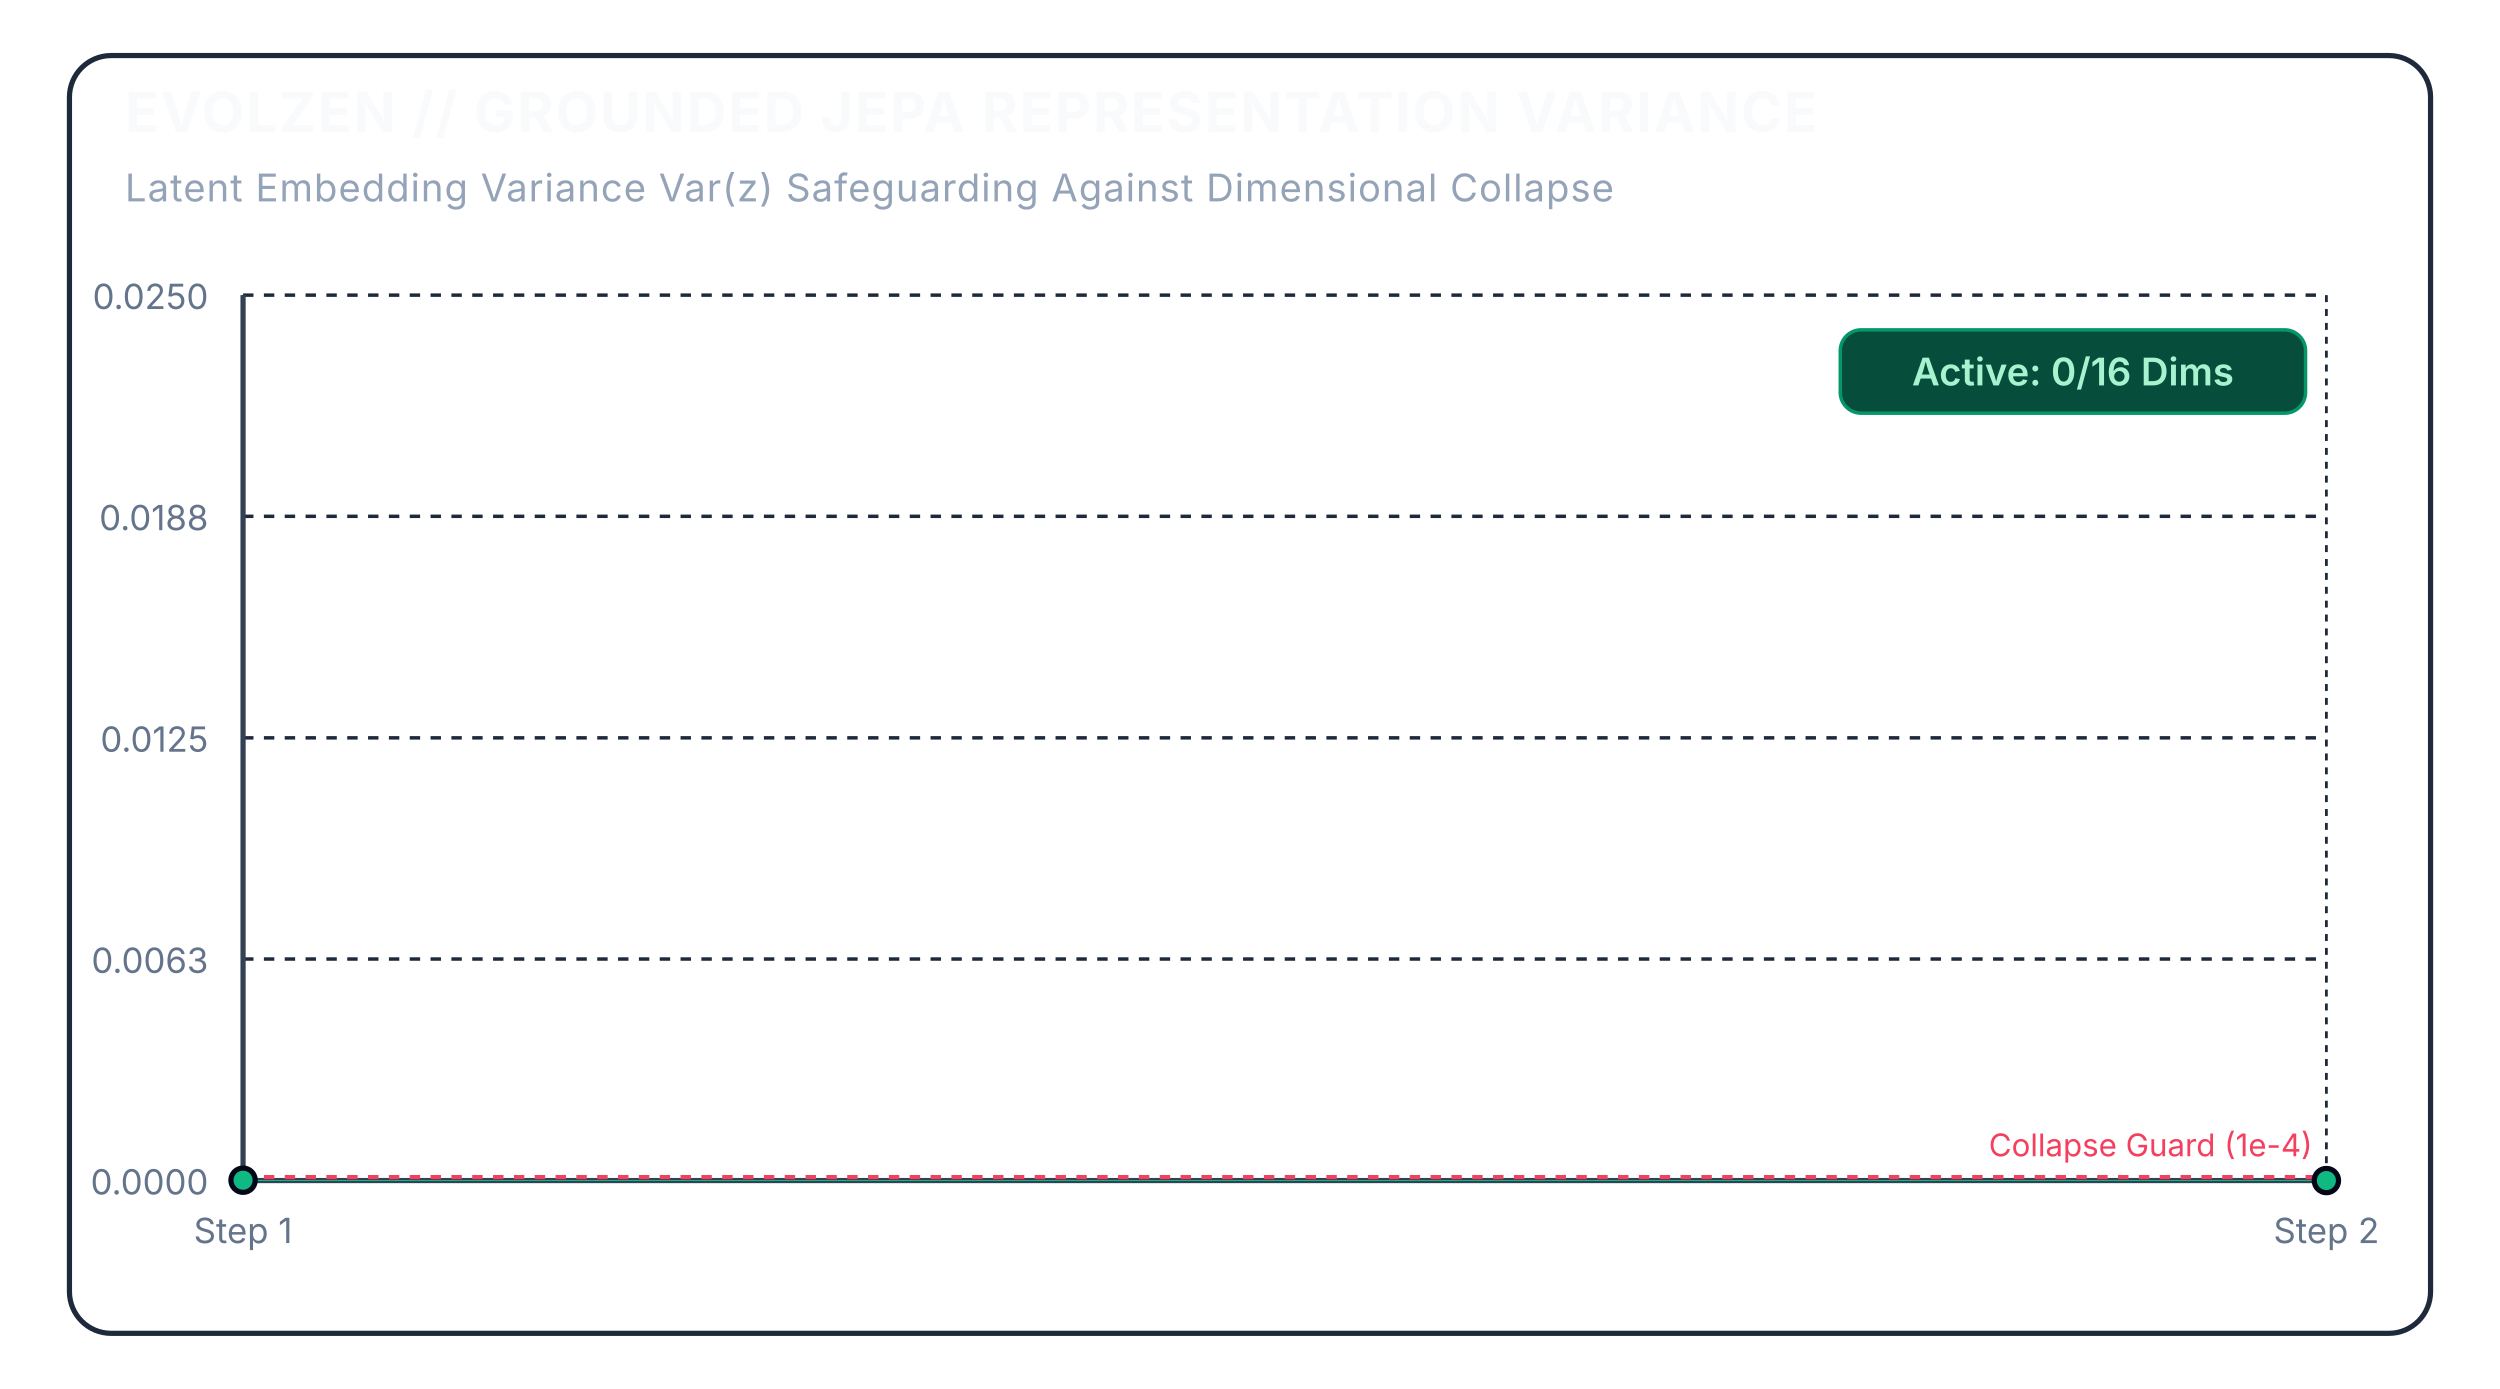
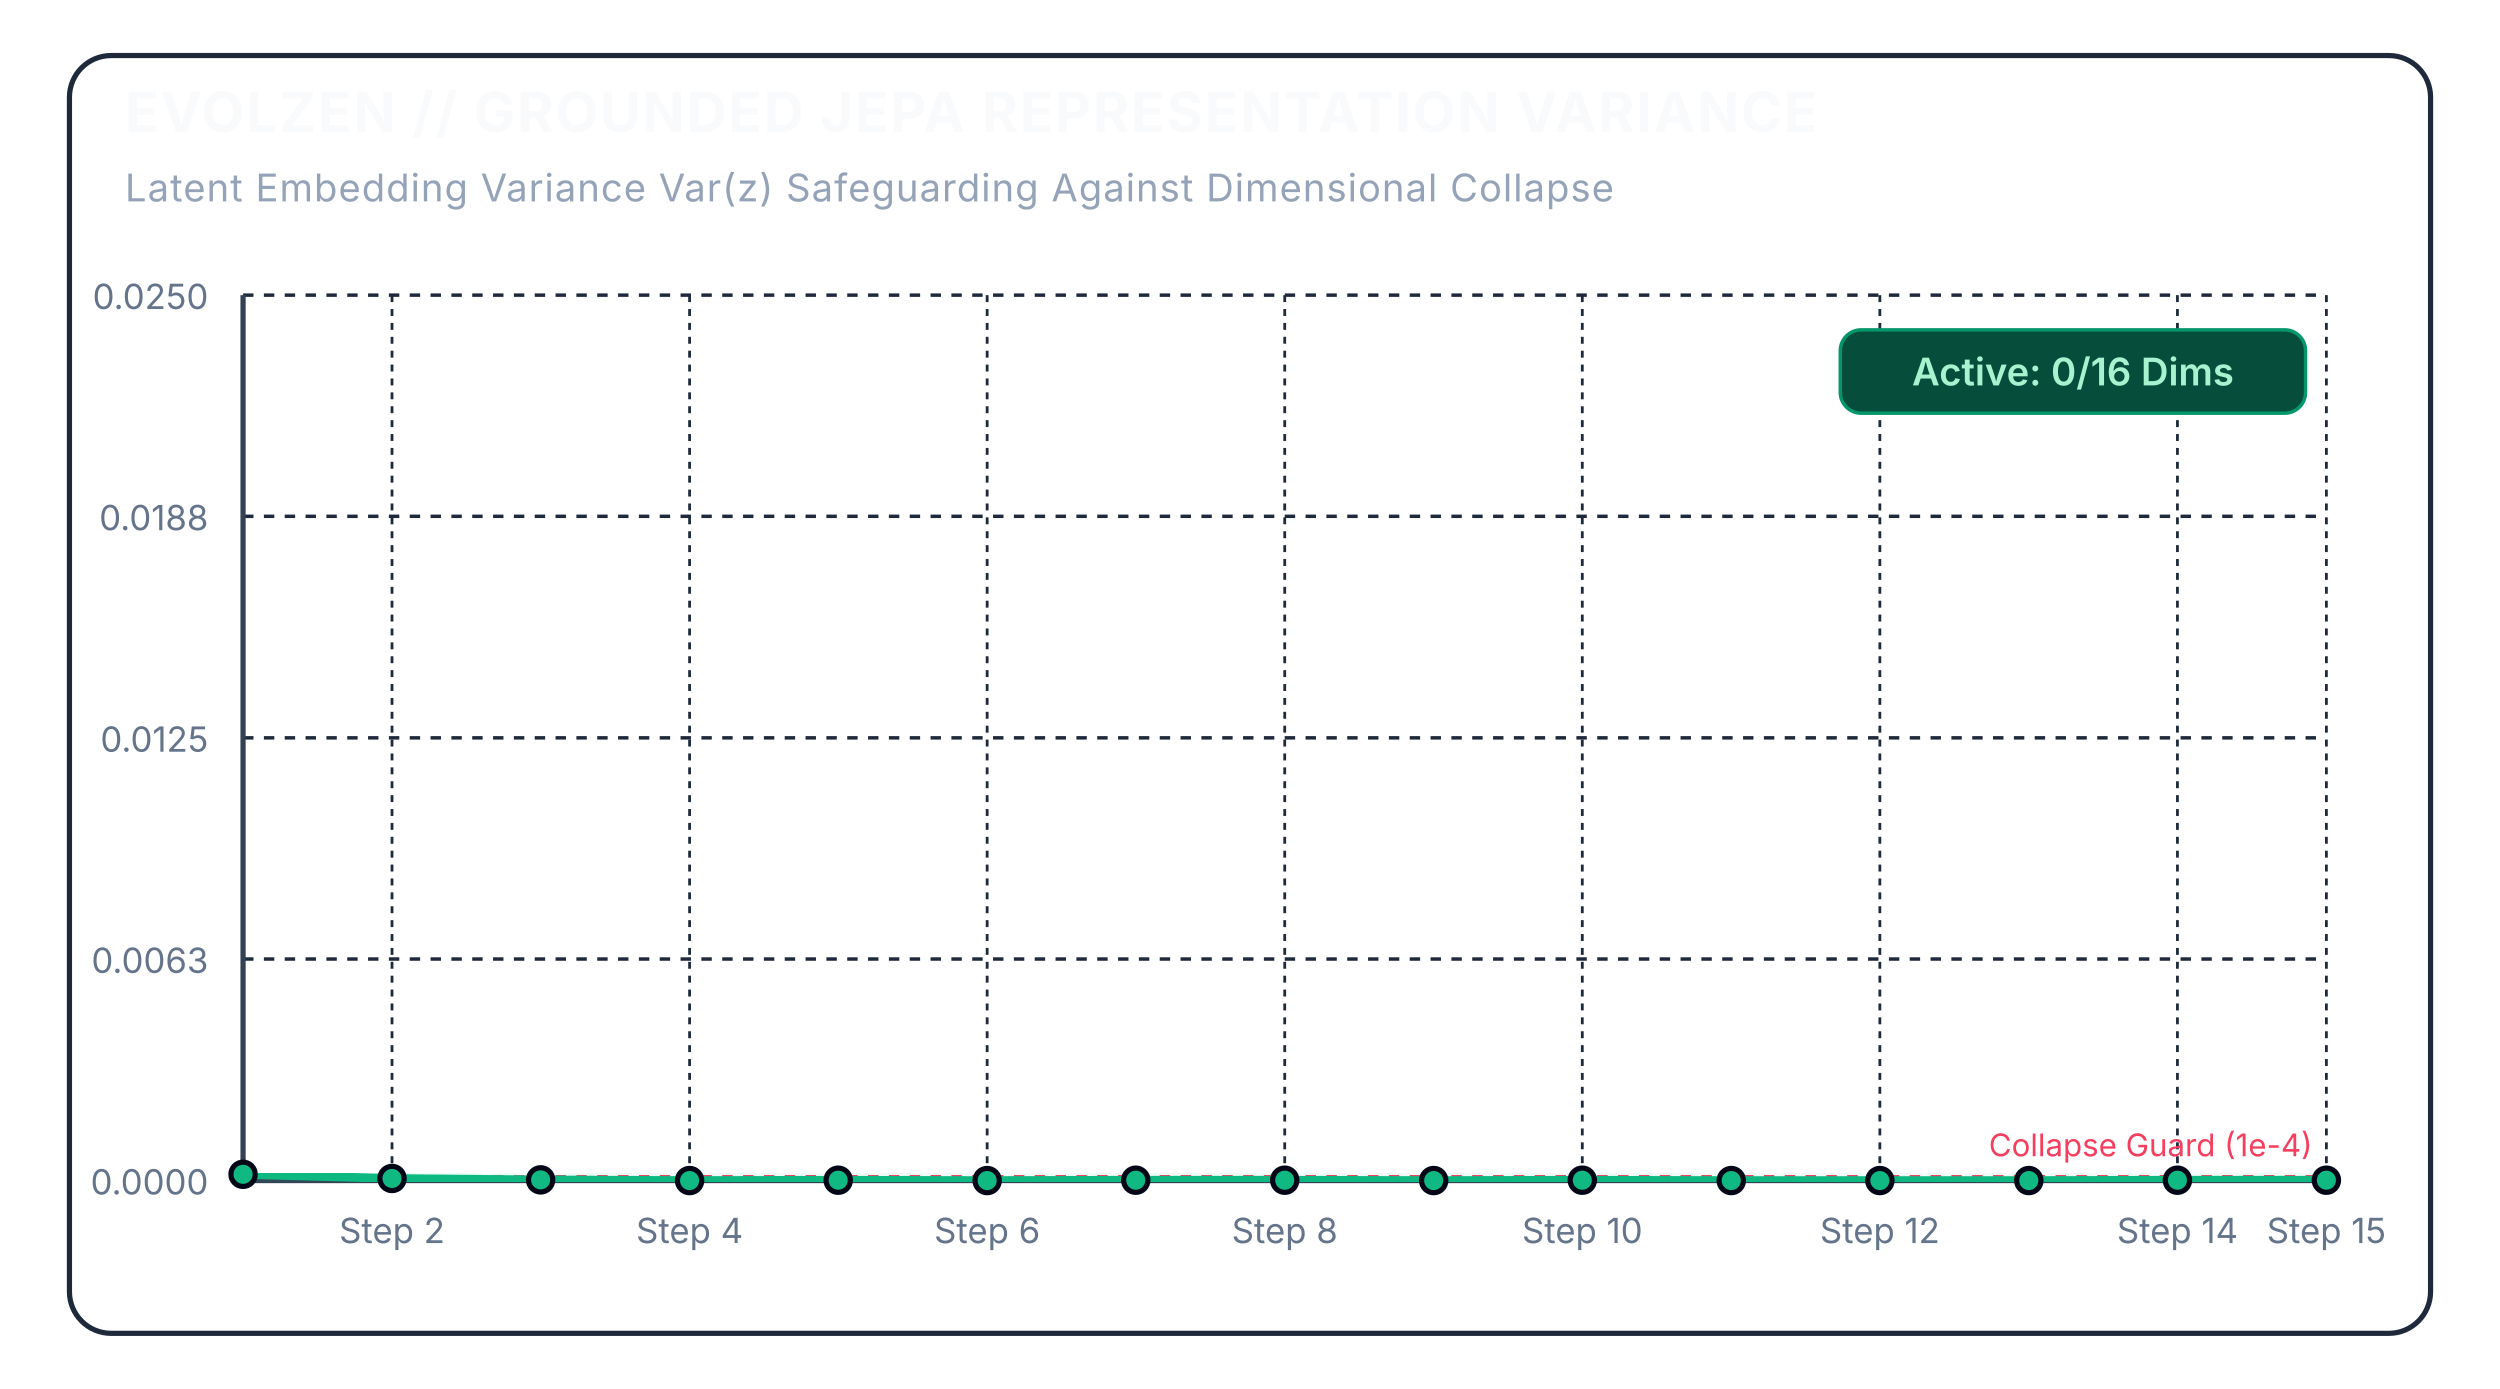
<svg xmlns="http://www.w3.org/2000/svg" viewBox="0 0 720 400" width="100%" height="100%" style="background:#020617;font-family:system-ui,-apple-system,sans-serif;">
  <defs>
    <linearGradient id="cyanGrad" x1="0%" y1="0%" x2="0%" y2="100%">
      <stop offset="0%" stop-color="#06b6d4" stop-opacity="0.45" />
      <stop offset="100%" stop-color="#06b6d4" stop-opacity="0.0" />
    </linearGradient>
    <linearGradient id="purpleGrad" x1="0%" y1="0%" x2="0%" y2="100%">
      <stop offset="0%" stop-color="#a855f7" stop-opacity="0.45" />
      <stop offset="100%" stop-color="#a855f7" stop-opacity="0.0" />
    </linearGradient>
    <linearGradient id="amberGrad" x1="0%" y1="0%" x2="0%" y2="100%">
      <stop offset="0%" stop-color="#f59e0b" stop-opacity="0.4" />
      <stop offset="100%" stop-color="#f59e0b" stop-opacity="0.0" />
    </linearGradient>
    <linearGradient id="emeraldGrad" x1="0%" y1="0%" x2="0%" y2="100%">
      <stop offset="0%" stop-color="#10b981" stop-opacity="0.4" />
      <stop offset="100%" stop-color="#10b981" stop-opacity="0.0" />
    </linearGradient>
    <filter id="glow" x="-20%" y="-20%" width="140%" height="140%">
      <feGaussianBlur stdDeviation="3" result="glow" />
      <feMerge>
        <feMergeNode in="glow" />
        <feMergeNode in="SourceGraphic" />
      </feMerge>
    </filter>
  </defs>
  <text x="36" y="38" fill="#f8fafc" font-size="16" font-weight="700" letter-spacing="0.5">EVOLZEN // GROUNDED JEPA REPRESENTATION VARIANCE</text>
  <text x="36" y="58" fill="#94a3b8" font-size="11" letter-spacing="0.3">Latent Embedding Variance Var(z) Safeguarding Against Dimensional Collapse</text>
  <rect x="20" y="16" width="680" height="368" rx="12" fill="none" stroke="#1e293b" stroke-width="1.5" />
  <line x1="70" y1="340.0" x2="670" y2="340.0" stroke="#1e293b" stroke-width="1" stroke-dasharray="3 3" />
  <text x="60" y="344.0" fill="#64748b" font-size="10" text-anchor="end">0.0000</text>
  <line x1="70" y1="276.2" x2="670" y2="276.2" stroke="#1e293b" stroke-width="1" stroke-dasharray="3 3" />
  <text x="60" y="280.2" fill="#64748b" font-size="10" text-anchor="end">0.0063</text>
  <line x1="70" y1="212.5" x2="670" y2="212.5" stroke="#1e293b" stroke-width="1" stroke-dasharray="3 3" />
  <text x="60" y="216.5" fill="#64748b" font-size="10" text-anchor="end">0.0125</text>
  <line x1="70" y1="148.7" x2="670" y2="148.7" stroke="#1e293b" stroke-width="1" stroke-dasharray="3 3" />
  <text x="60" y="152.7" fill="#64748b" font-size="10" text-anchor="end">0.0188</text>
  <line x1="70" y1="85.0" x2="670" y2="85.0" stroke="#1e293b" stroke-width="1" stroke-dasharray="3 3" />
  <text x="60" y="89.0" fill="#64748b" font-size="10" text-anchor="end">0.0250</text>
-   <line x1="70.0" y1="85" x2="70.0" y2="340" stroke="#1e293b" stroke-width="0.8" stroke-dasharray="2 2" />
-   <text x="70.0" y="358" fill="#64748b" font-size="10" text-anchor="middle">Step 1</text>
+   <line x1="112.9" y1="85" x2="112.9" y2="340" stroke="#1e293b" stroke-width="0.8" stroke-dasharray="2 2" />
+   <text x="112.9" y="358" fill="#64748b" font-size="10" text-anchor="middle">Step 2</text>
+   <line x1="198.6" y1="85" x2="198.6" y2="340" stroke="#1e293b" stroke-width="0.8" stroke-dasharray="2 2" />
+   <text x="198.6" y="358" fill="#64748b" font-size="10" text-anchor="middle">Step 4</text>
+   <line x1="284.3" y1="85" x2="284.3" y2="340" stroke="#1e293b" stroke-width="0.8" stroke-dasharray="2 2" />
+   <text x="284.3" y="358" fill="#64748b" font-size="10" text-anchor="middle">Step 6</text>
+   <line x1="370.0" y1="85" x2="370.0" y2="340" stroke="#1e293b" stroke-width="0.8" stroke-dasharray="2 2" />
+   <text x="370.0" y="358" fill="#64748b" font-size="10" text-anchor="middle">Step 8</text>
+   <line x1="455.7" y1="85" x2="455.7" y2="340" stroke="#1e293b" stroke-width="0.8" stroke-dasharray="2 2" />
+   <text x="455.7" y="358" fill="#64748b" font-size="10" text-anchor="middle">Step 10</text>
+   <line x1="541.4" y1="85" x2="541.4" y2="340" stroke="#1e293b" stroke-width="0.8" stroke-dasharray="2 2" />
+   <text x="541.4" y="358" fill="#64748b" font-size="10" text-anchor="middle">Step 12</text>
+   <line x1="627.1" y1="85" x2="627.1" y2="340" stroke="#1e293b" stroke-width="0.8" stroke-dasharray="2 2" />
+   <text x="627.1" y="358" fill="#64748b" font-size="10" text-anchor="middle">Step 14</text>
  <line x1="670.0" y1="85" x2="670.0" y2="340" stroke="#1e293b" stroke-width="0.8" stroke-dasharray="2 2" />
-   <text x="670.0" y="358" fill="#64748b" font-size="10" text-anchor="middle">Step 2</text>
+   <text x="670.0" y="358" fill="#64748b" font-size="10" text-anchor="middle">Step 15</text>
  <line x1="70" y1="340" x2="670" y2="340" stroke="#334155" stroke-width="1.5" />
  <line x1="70" y1="85" x2="70" y2="340" stroke="#334155" stroke-width="1.5" />
  <line x1="70" y1="339.0" x2="670" y2="339.0" stroke="#f43f5e" stroke-width="1.2" stroke-dasharray="3 3" />
  <text x="666" y="333.0" fill="#f43f5e" font-size="9" text-anchor="end">Collapse Guard (1e-4)</text>
-   <polygon points="70.0,340 70.0,339.9 670.0,340.0 670.0,340" fill="url(#emeraldGrad)" />
-   <polyline points="70.0,339.9 670.0,340.0" fill="none" stroke="#10b981" stroke-width="2.5" filter="url(#glow)" />
-   <circle cx="70.0" cy="339.9" r="3.5" fill="#10b981" stroke="#020617" stroke-width="1.5" />
-   <circle cx="670.0" cy="340.0" r="3.5" fill="#10b981" stroke="#020617" stroke-width="1.5" />
+   <polygon points="70.0,340 70.0,338.2 112.9,339.4 155.7,339.8 198.6,340.0 241.4,339.9 284.3,340.0 327.1,339.9 370.0,339.9 412.9,340.0 455.7,339.9 498.6,340.0 541.4,340.0 584.3,340.0 627.1,339.9 670.0,339.9 670.0,340" fill="url(#emeraldGrad)" />
+   <polyline points="70.0,338.2 112.9,339.4 155.7,339.8 198.6,340.0 241.4,339.9 284.3,340.0 327.1,339.9 370.0,339.9 412.9,340.0 455.7,339.9 498.6,340.0 541.4,340.0 584.3,340.0 627.1,339.9 670.0,339.9" fill="none" stroke="#10b981" stroke-width="2.5" filter="url(#glow)" />
+   <circle cx="70.0" cy="338.2" r="3.5" fill="#10b981" stroke="#020617" stroke-width="1.5" />
+   <circle cx="112.9" cy="339.4" r="3.5" fill="#10b981" stroke="#020617" stroke-width="1.5" />
+   <circle cx="155.7" cy="339.8" r="3.5" fill="#10b981" stroke="#020617" stroke-width="1.5" />
+   <circle cx="198.6" cy="340.0" r="3.5" fill="#10b981" stroke="#020617" stroke-width="1.5" />
+   <circle cx="241.4" cy="339.9" r="3.5" fill="#10b981" stroke="#020617" stroke-width="1.5" />
+   <circle cx="284.3" cy="340.0" r="3.5" fill="#10b981" stroke="#020617" stroke-width="1.5" />
+   <circle cx="327.1" cy="339.9" r="3.5" fill="#10b981" stroke="#020617" stroke-width="1.5" />
+   <circle cx="370.0" cy="339.9" r="3.5" fill="#10b981" stroke="#020617" stroke-width="1.5" />
+   <circle cx="412.9" cy="340.0" r="3.5" fill="#10b981" stroke="#020617" stroke-width="1.5" />
+   <circle cx="455.7" cy="339.9" r="3.5" fill="#10b981" stroke="#020617" stroke-width="1.5" />
+   <circle cx="498.6" cy="340.0" r="3.5" fill="#10b981" stroke="#020617" stroke-width="1.5" />
+   <circle cx="541.4" cy="340.0" r="3.5" fill="#10b981" stroke="#020617" stroke-width="1.5" />
+   <circle cx="584.3" cy="340.0" r="3.5" fill="#10b981" stroke="#020617" stroke-width="1.5" />
+   <circle cx="627.1" cy="339.9" r="3.5" fill="#10b981" stroke="#020617" stroke-width="1.5" />
+   <circle cx="670.0" cy="339.9" r="3.5" fill="#10b981" stroke="#020617" stroke-width="1.5" />
  <g transform="translate(530, 95)">
    <rect x="0" y="0" width="134" height="24" rx="6" fill="#064e3b" stroke="#059669" stroke-width="1" />
    <text x="67" y="16" fill="#a7f3d0" font-size="11" font-weight="600" text-anchor="middle">Active: 0/16 Dims</text>
  </g>
</svg>
